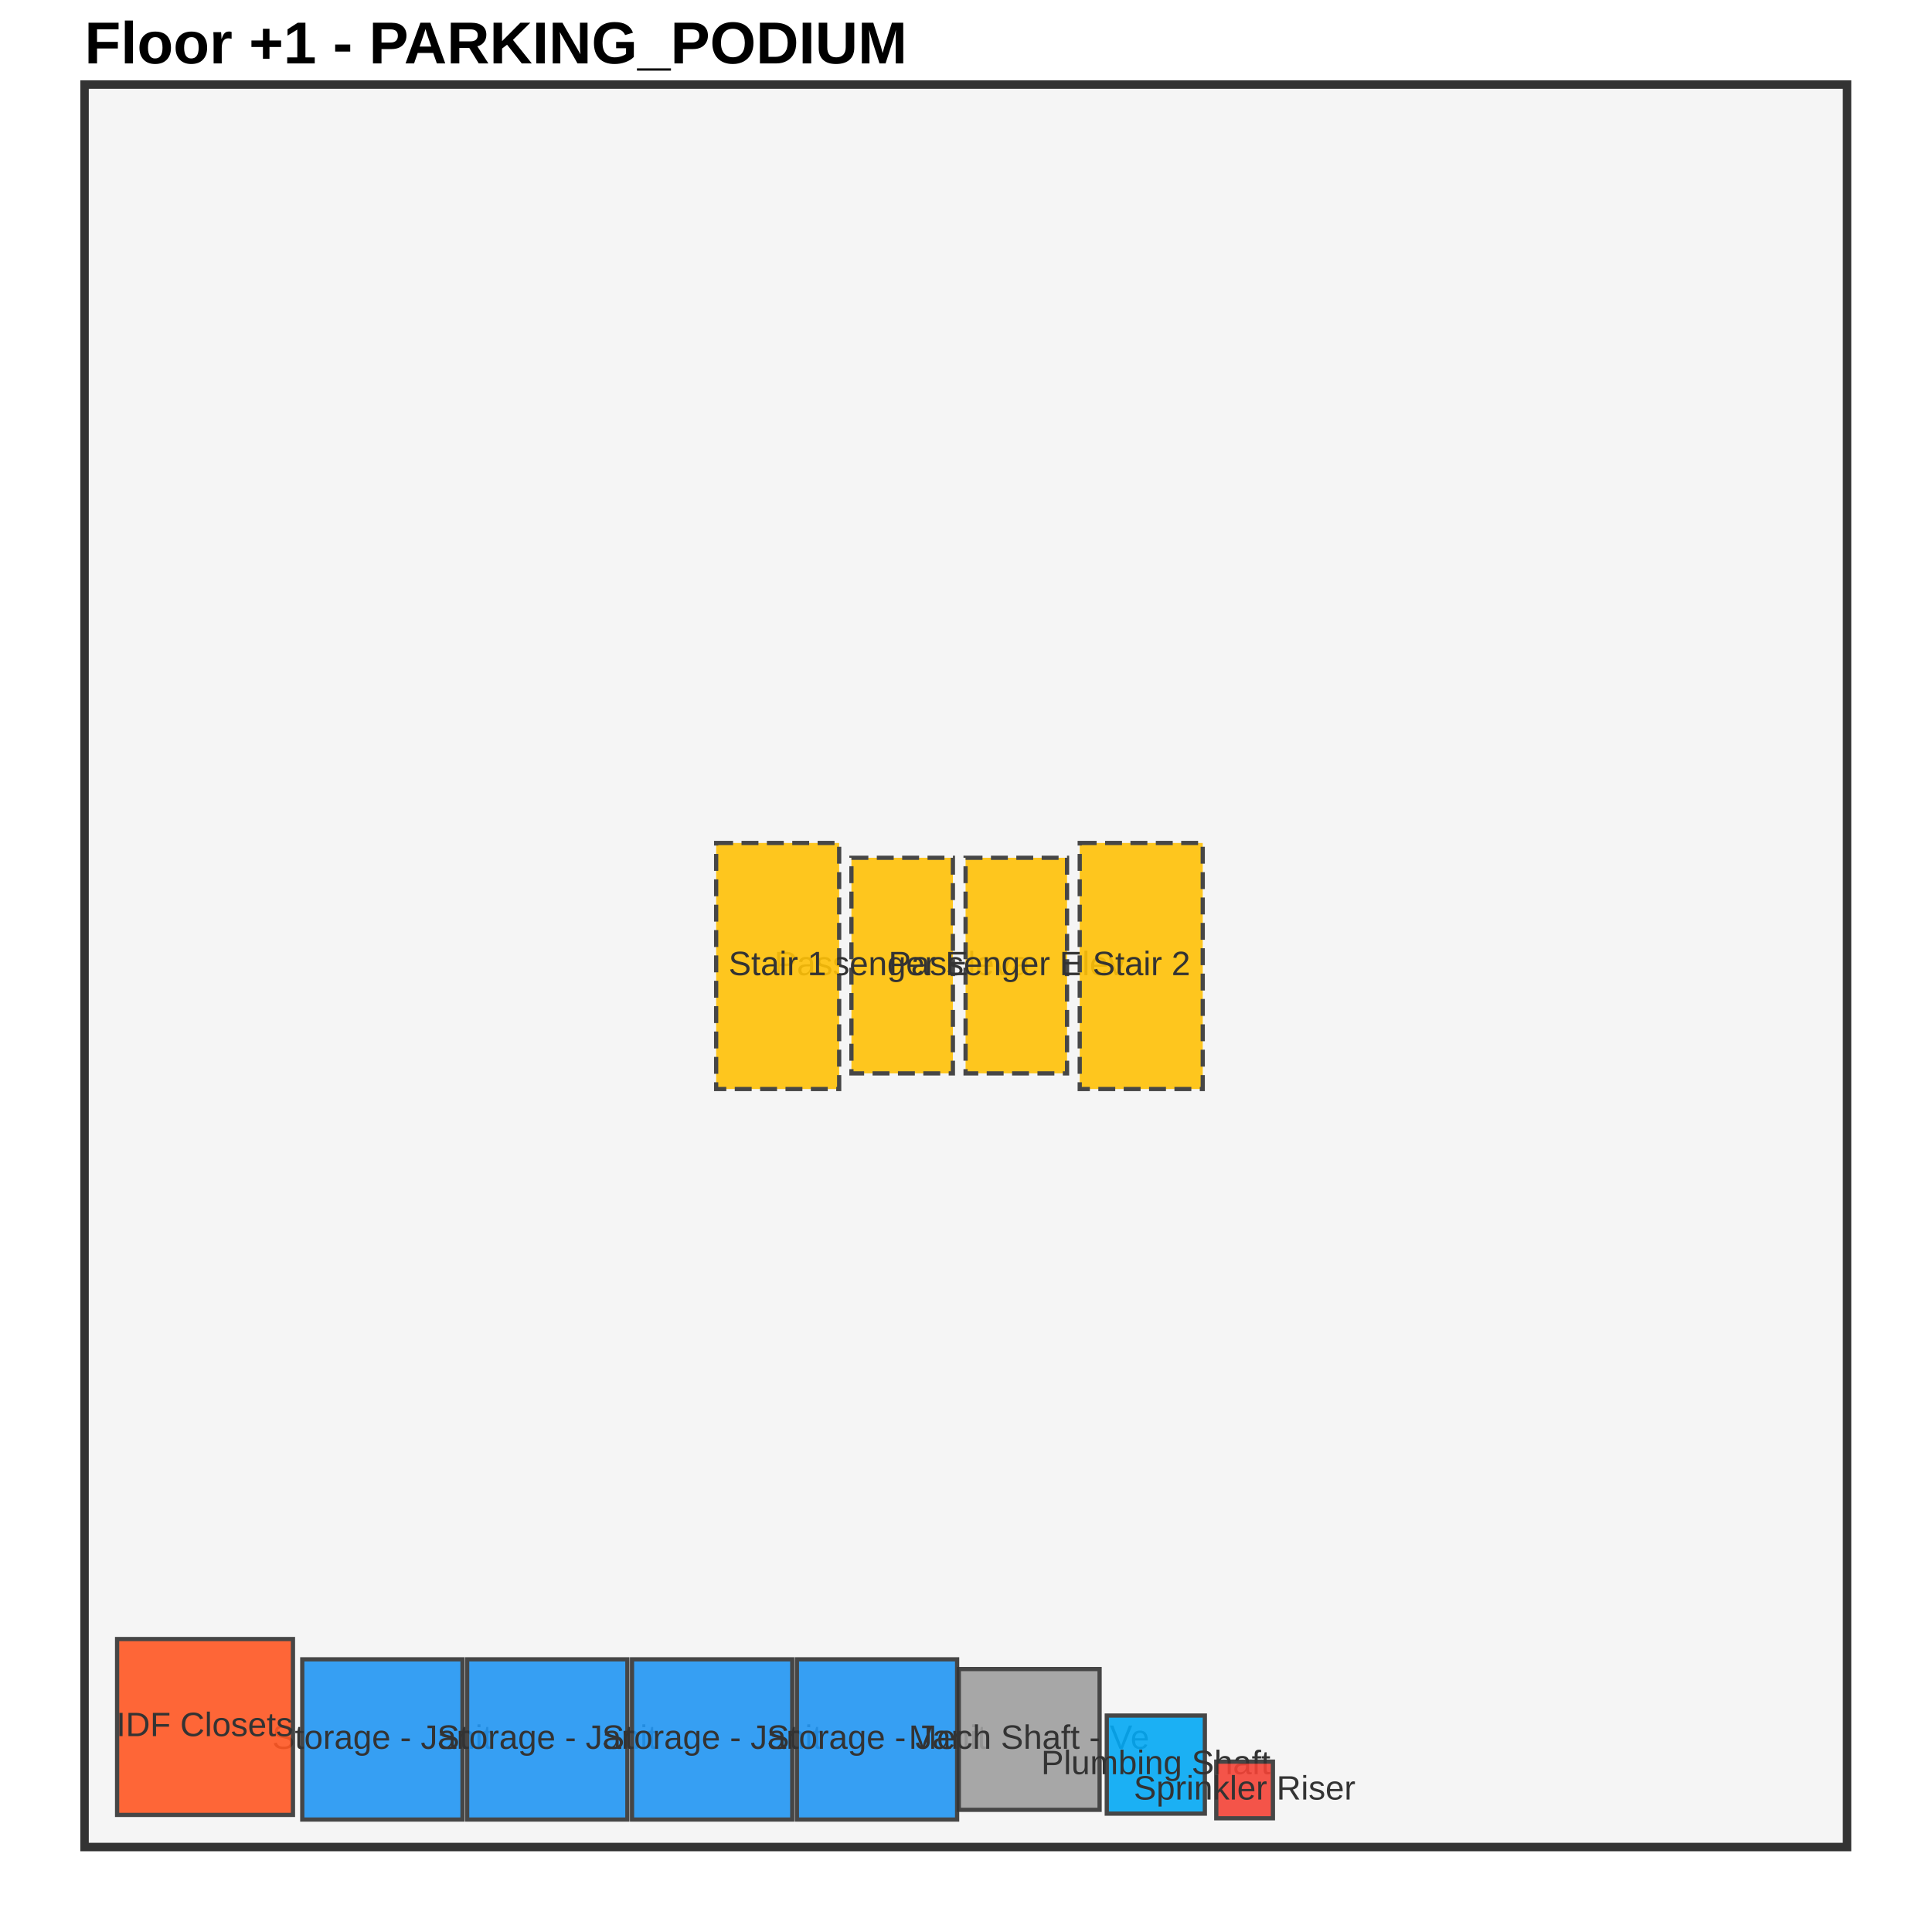
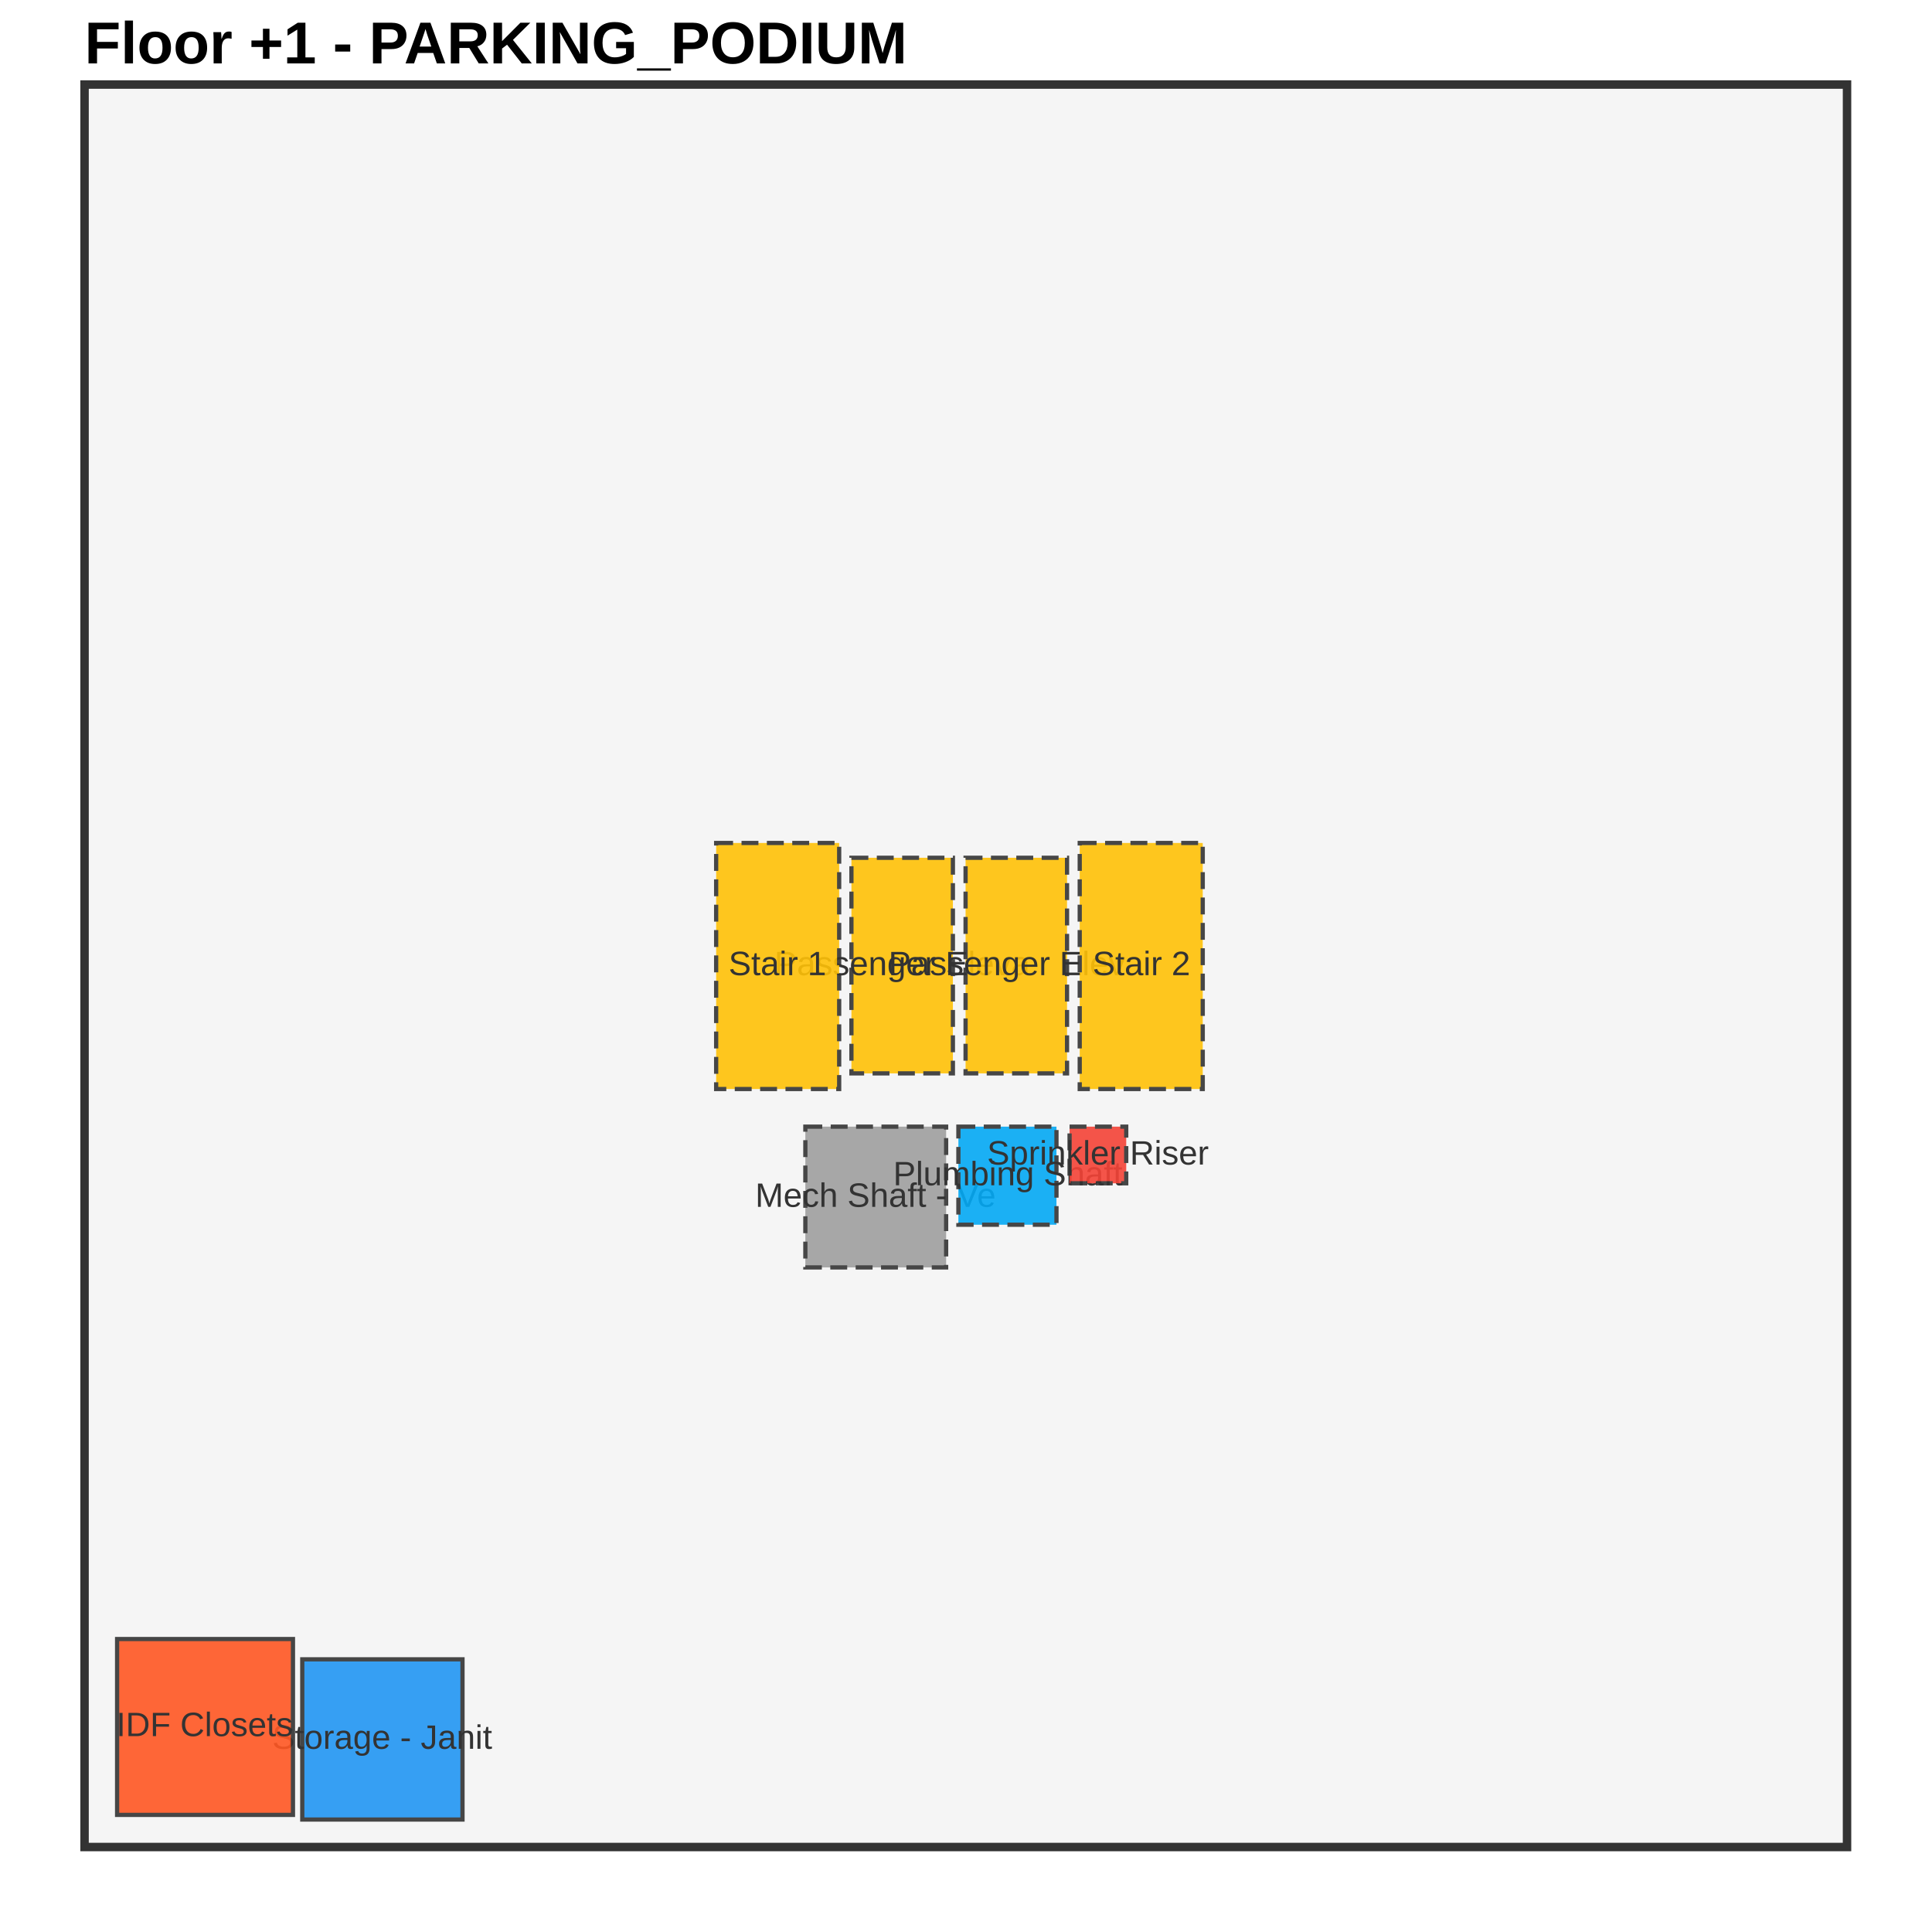
<svg xmlns="http://www.w3.org/2000/svg" viewBox="0 0 457 457">
  <style>
  .floor-boundary { fill: #f5f5f5; stroke: #333; stroke-width: 2; }
  .space { stroke: #333; stroke-width: 1; opacity: 0.9; }
  .space-label { font-family: Arial, sans-serif; font-size: 8px; fill: #333; }
  .vertical { stroke-dasharray: 4,2; }
</style>
  <polygon class="floor-boundary" points="20.0,436.9 436.9,436.9 436.9,20.0 20.0,20.0" />
  <rect class="space vertical" x="201.4" y="202.9" width="24.0" height="51.0" fill="#FFC107" />
  <text class="space-label" x="213.4" y="228.4" text-anchor="middle" dominant-baseline="middle">Passenger Eleva</text>
  <rect class="space vertical" x="228.4" y="202.9" width="24.0" height="51.0" fill="#FFC107" />
  <text class="space-label" x="240.4" y="228.4" text-anchor="middle" dominant-baseline="middle">Passenger Eleva</text>
  <rect class="space vertical" x="169.4" y="199.4" width="29.1" height="58.2" fill="#FFC107" />
  <text class="space-label" x="183.9" y="228.4" text-anchor="middle" dominant-baseline="middle">Stair 1</text>
  <rect class="space vertical" x="255.4" y="199.4" width="29.1" height="58.2" fill="#FFC107" />
  <text class="space-label" x="270.0" y="228.4" text-anchor="middle" dominant-baseline="middle">Stair 2</text>
  <rect class="space " x="71.5" y="392.5" width="37.9" height="37.9" fill="#2196F3" />
  <text class="space-label" x="90.4" y="411.4" text-anchor="middle" dominant-baseline="middle">Storage - Janit</text>
-   <rect class="space " x="110.5" y="392.5" width="37.9" height="37.9" fill="#2196F3" />
-   <text class="space-label" x="129.4" y="411.4" text-anchor="middle" dominant-baseline="middle">Storage - Janit</text>
-   <rect class="space " x="149.5" y="392.5" width="37.9" height="37.9" fill="#2196F3" />
-   <text class="space-label" x="168.4" y="411.4" text-anchor="middle" dominant-baseline="middle">Storage - Janit</text>
-   <rect class="space " x="188.5" y="392.5" width="37.9" height="37.9" fill="#2196F3" />
-   <text class="space-label" x="207.4" y="411.4" text-anchor="middle" dominant-baseline="middle">Storage - Janit</text>
  <rect class="space " x="27.7" y="387.7" width="41.6" height="41.6" fill="#FF5722" />
  <text class="space-label" x="48.4" y="408.4" text-anchor="middle" dominant-baseline="middle">IDF Closets</text>
-   <rect class="space " x="226.8" y="394.8" width="33.3" height="33.3" fill="#9E9E9E" />
-   <text class="space-label" x="243.4" y="411.4" text-anchor="middle" dominant-baseline="middle">Mech Shaft - Ve</text>
-   <rect class="space " x="261.8" y="405.8" width="23.2" height="23.2" fill="#03A9F4" />
-   <text class="space-label" x="273.4" y="417.4" text-anchor="middle" dominant-baseline="middle">Plumbing Shaft</text>
-   <rect class="space " x="287.7" y="416.7" width="13.4" height="13.4" fill="#F44336" />
-   <text class="space-label" x="294.4" y="423.4" text-anchor="middle" dominant-baseline="middle">Sprinkler Riser</text>
+   <rect class="space vertical" x="190.5" y="266.5" width="33.3" height="33.3" fill="#9E9E9E" />
+   <text class="space-label" x="207.1" y="283.2" text-anchor="middle" dominant-baseline="middle">Mech Shaft - Ve</text>
+   <rect class="space vertical" x="226.7" y="266.5" width="23.2" height="23.2" fill="#03A9F4" />
+   <text class="space-label" x="238.4" y="278.1" text-anchor="middle" dominant-baseline="middle">Plumbing Shaft</text>
+   <rect class="space vertical" x="253.0" y="266.5" width="13.4" height="13.4" fill="#F44336" />
+   <text class="space-label" x="259.7" y="273.2" text-anchor="middle" dominant-baseline="middle">Sprinkler Riser</text>
  <text x="20" y="15" font-family="Arial" font-size="14" font-weight="bold">Floor +1 - PARKING_PODIUM</text>
</svg>
